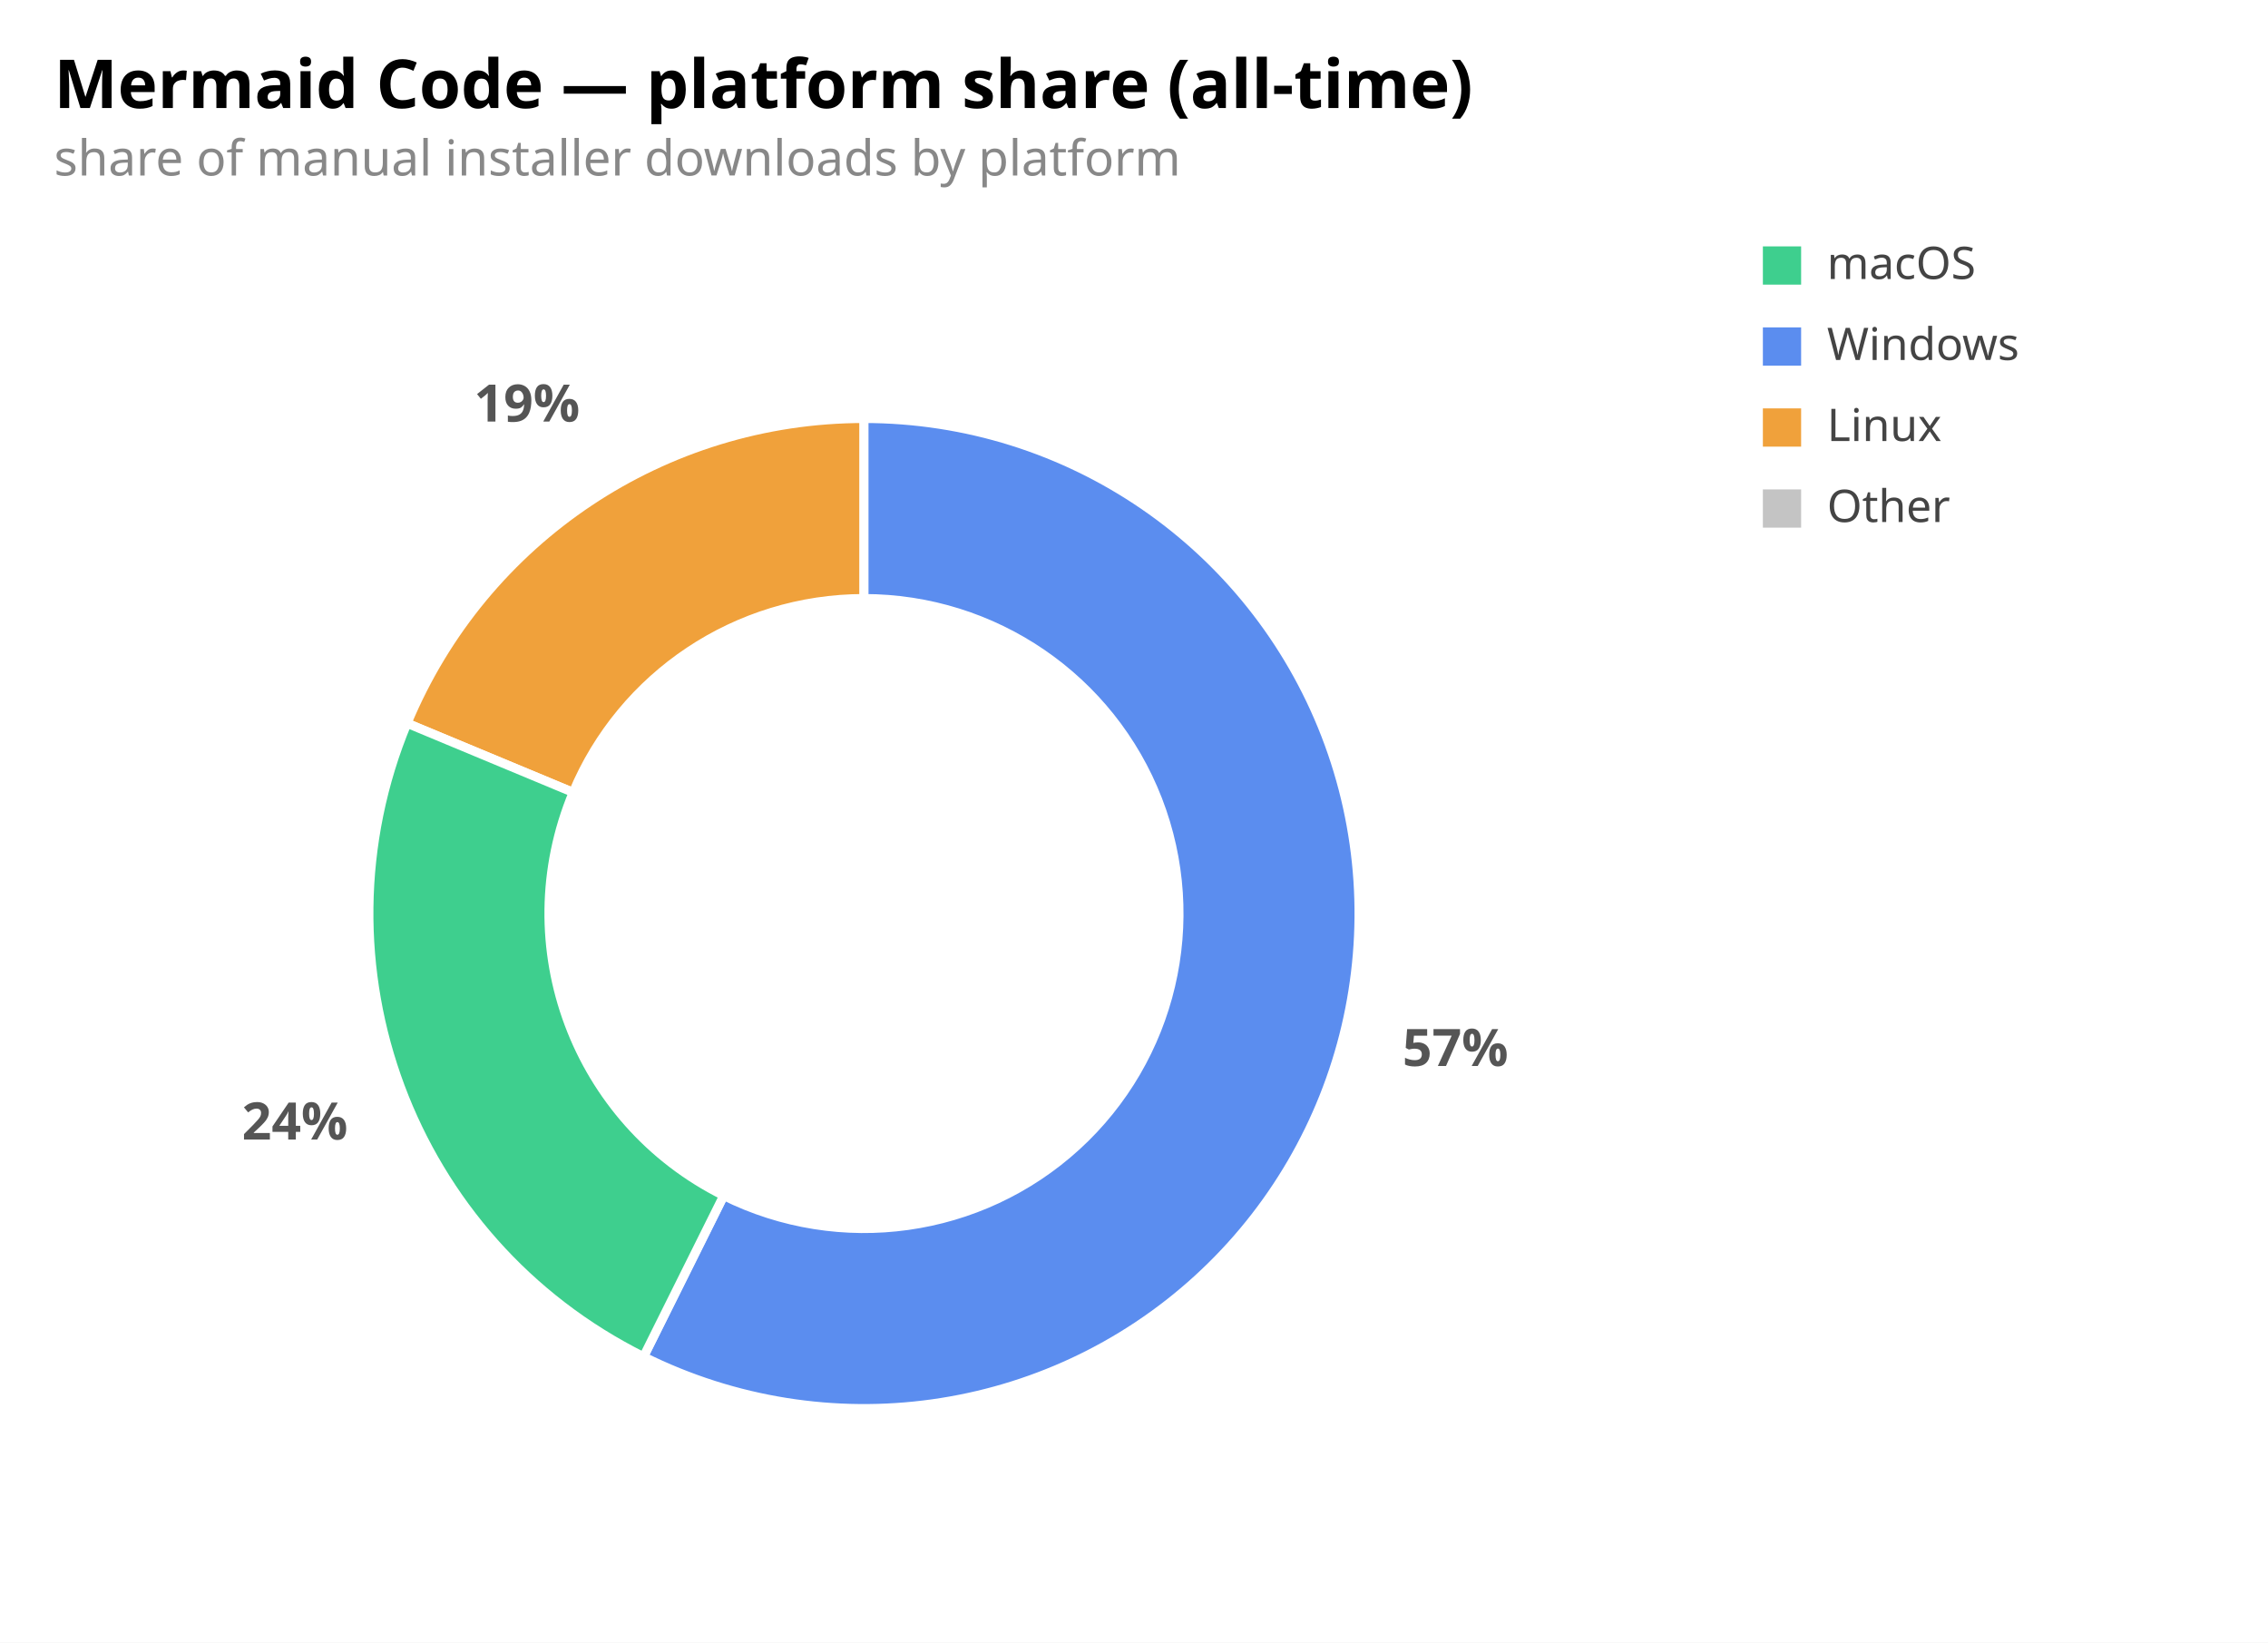
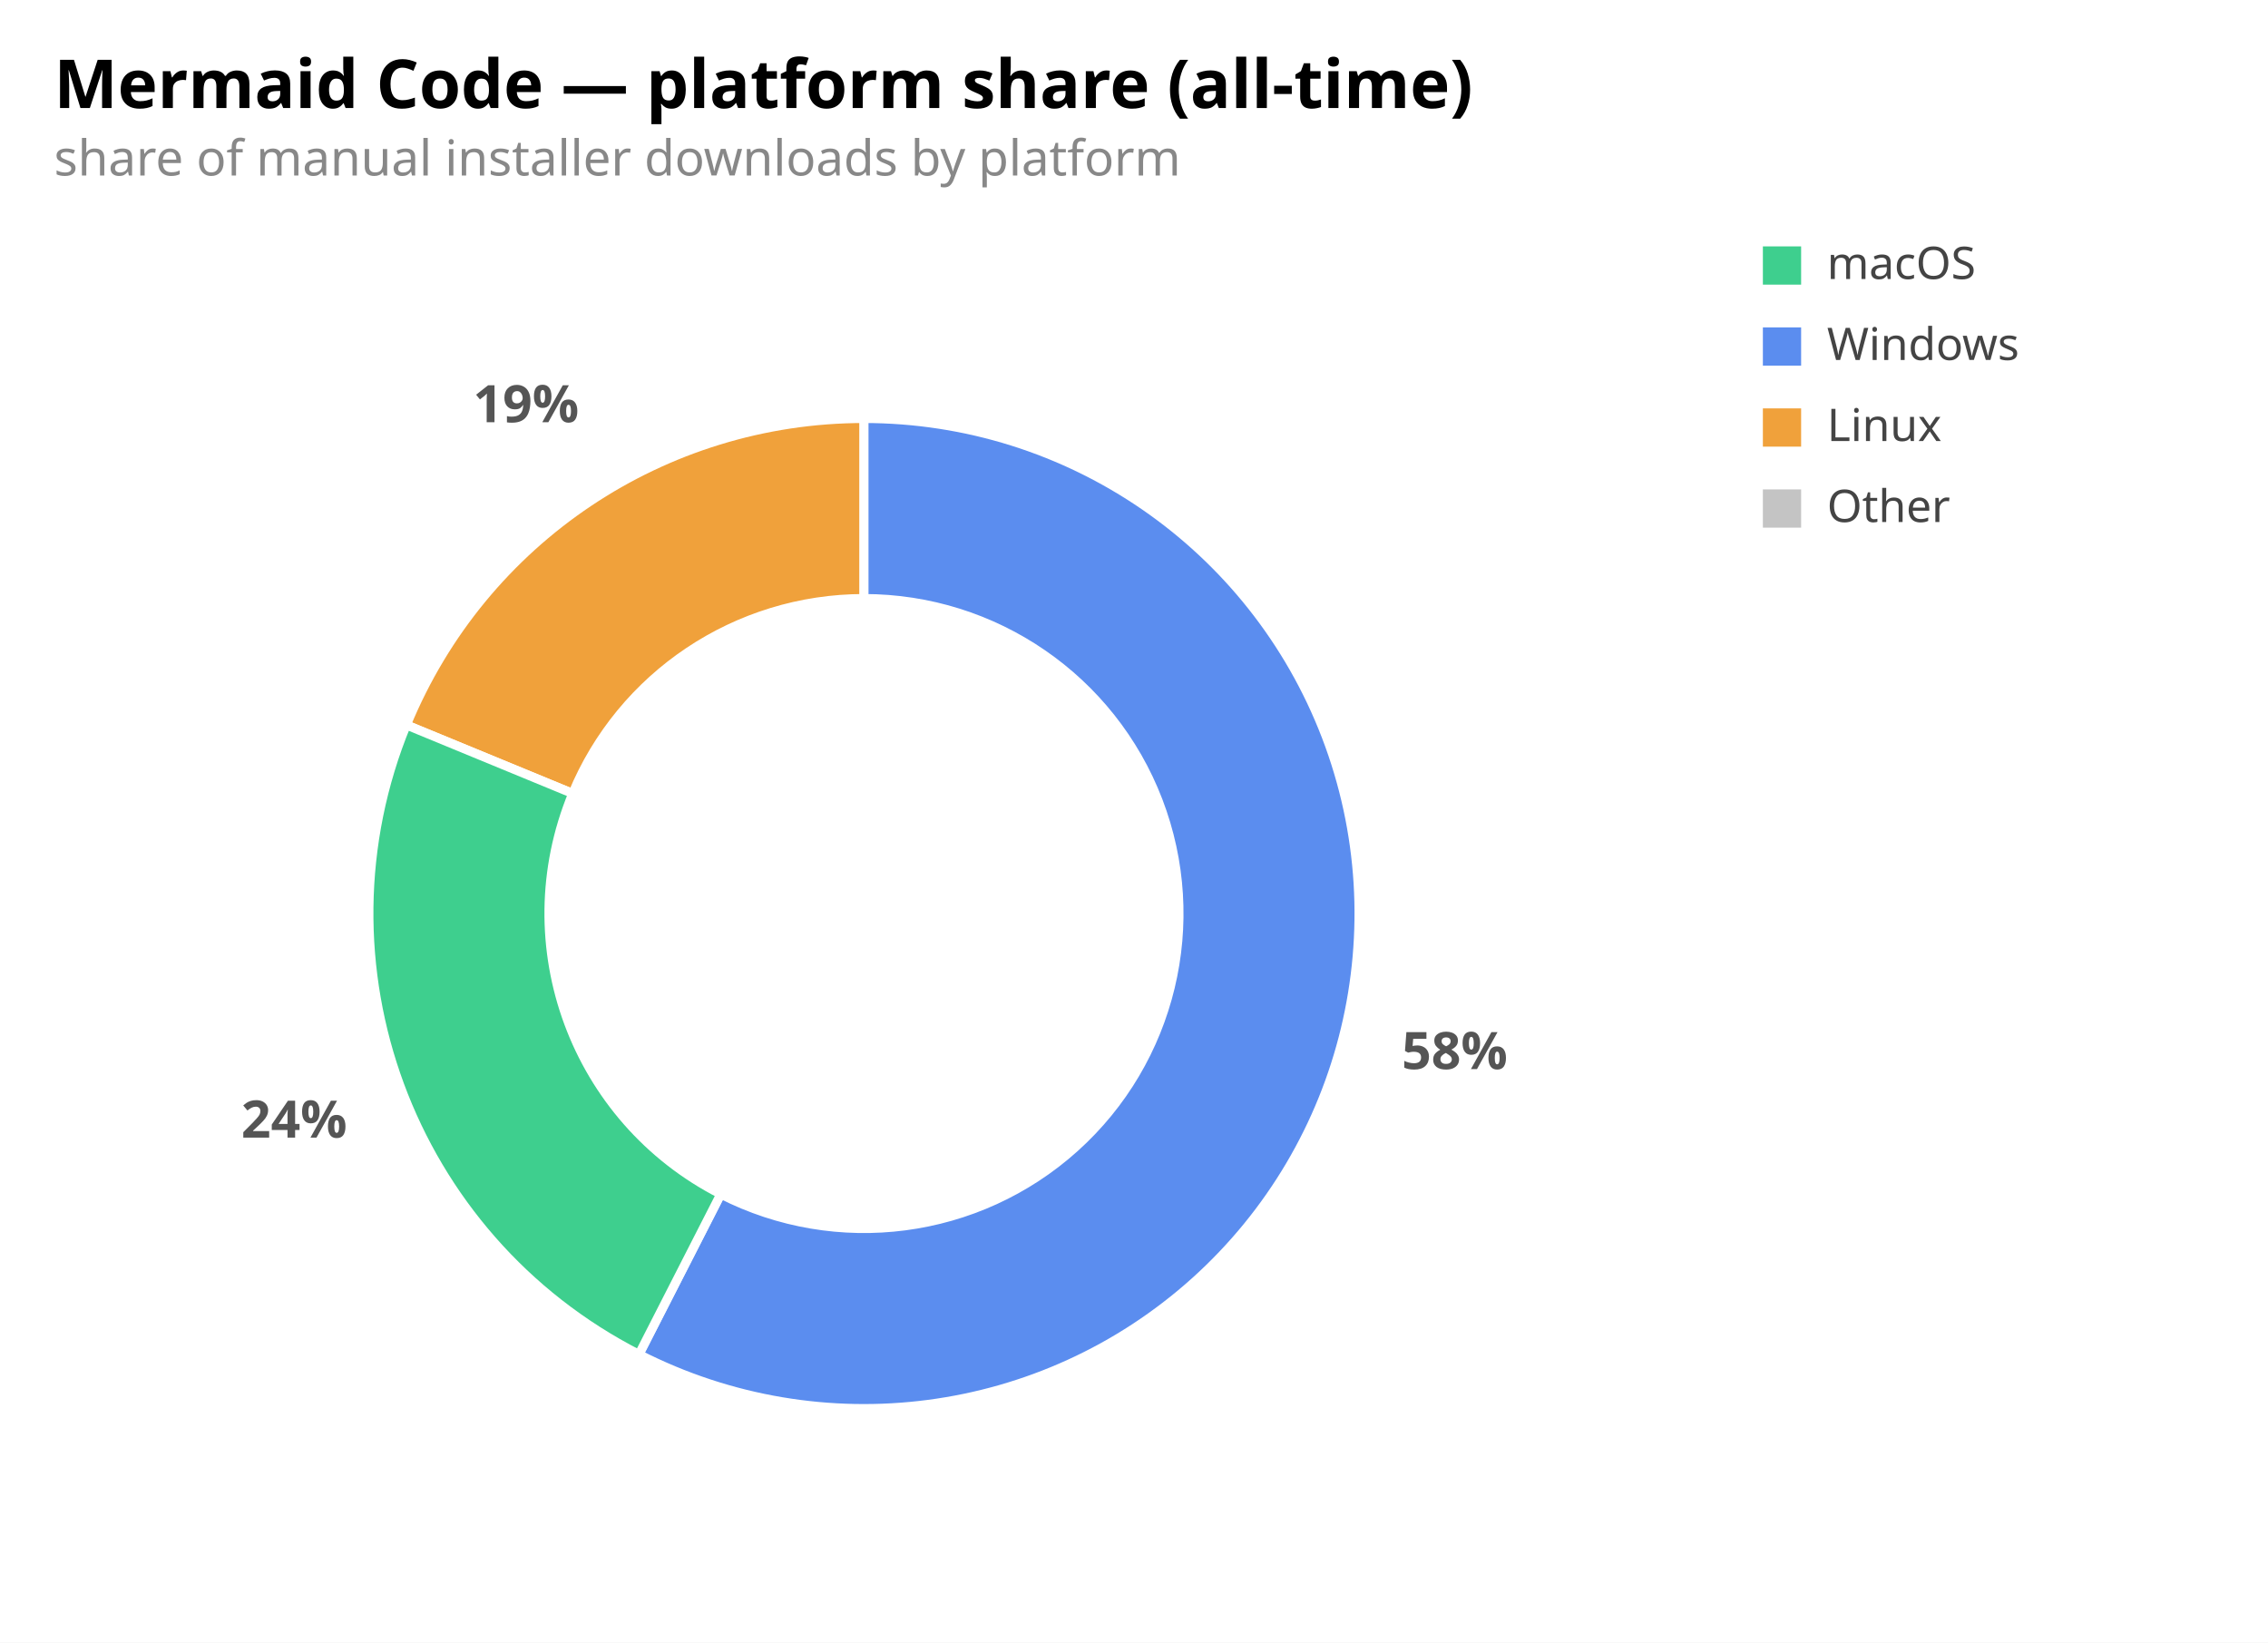
<svg xmlns="http://www.w3.org/2000/svg" version="1.1" class="marks" width="504" height="365" viewBox="0 0 504 365">
  <rect width="504" height="365" fill="white" />
  <g fill="none" stroke-miterlimit="4" transform="translate(12,53)">
    <g class="mark-group role-frame root" role="graphics-object" aria-roledescription="group mark container">
      <g transform="translate(0,0)">
        <path class="background" aria-hidden="true" d="M0,0h360v300h-360Z" />
        <g>
          <g class="mark-arc role-mark layer_0_marks" role="graphics-object" aria-roledescription="arc mark container">
-             <path aria-label="downloads: 79; platform: Linux" role="graphics-symbol" aria-roledescription="arc mark" transform="translate(180,150)" d="M0,-110A110,110,0,0,0,-101.548,-42.284L-64.622,-26.908A70,70,0,0,1,0,-70Z" fill="#f0a13b" stroke="white" stroke-width="2" />
-             <path aria-label="downloads: 242; platform: Windows" role="graphics-symbol" aria-roledescription="arc mark" transform="translate(180,150)" d="M-48.988,98.489A110,110,0,1,0,0,-110L0,-70A70,70,0,1,1,-31.174,62.675Z" fill="#5b8def" stroke="white" stroke-width="2" />
-             <path aria-label="downloads: 101; platform: macOS" role="graphics-symbol" aria-roledescription="arc mark" transform="translate(180,150)" d="M-101.548,-42.284A110,110,0,0,0,-48.988,98.489L-31.174,62.675A70,70,0,0,1,-64.622,-26.908Z" fill="#3ecf8e" stroke="white" stroke-width="2" />
+             <path aria-label="downloads: 80; platform: Linux" role="graphics-symbol" aria-roledescription="arc mark" transform="translate(180,150)" d="M0,-110A110,110,0,0,0,-101.704,-41.908L-64.721,-26.669A70,70,0,0,1,0,-70Z" fill="#f0a13b" stroke="white" stroke-width="2" />
+             <path aria-label="downloads: 245; platform: Windows" role="graphics-symbol" aria-roledescription="arc mark" transform="translate(180,150)" d="M-50.011,97.974A110,110,0,1,0,0,-110L0,-70A70,70,0,1,1,-31.825,62.347Z" fill="#5b8def" stroke="white" stroke-width="2" />
+             <path aria-label="downloads: 101; platform: macOS" role="graphics-symbol" aria-roledescription="arc mark" transform="translate(180,150)" d="M-101.704,-41.908A110,110,0,0,0,-50.011,97.974L-31.825,62.347A70,70,0,0,1,-64.721,-26.669Z" fill="#3ecf8e" stroke="white" stroke-width="2" />
          </g>
          <g class="mark-text role-mark layer_1_marks" role="graphics-object" aria-roledescription="text mark container">
-             <text aria-label="downloads: 79; platform: Linux; frac: 19%" role="graphics-symbol" aria-roledescription="text mark" text-anchor="middle" transform="translate(105.1025,40.68186)" font-family="sans-serif" font-size="11.5px" font-weight="600" fill="#555" opacity="1">19%</text>
-             <text aria-label="downloads: 242; platform: Windows; frac: 57%" role="graphics-symbol" aria-roledescription="text mark" text-anchor="middle" transform="translate(311.4209,183.8795)" font-family="sans-serif" font-size="11.5px" font-weight="600" fill="#555" opacity="1">57%</text>
-             <text aria-label="downloads: 101; platform: macOS; frac: 24%" role="graphics-symbol" aria-roledescription="text mark" text-anchor="middle" transform="translate(53.52776,200.2205)" font-family="sans-serif" font-size="11.5px" font-weight="600" fill="#555" opacity="1">24%</text>
+             <text aria-label="downloads: 80; platform: Linux; frac: 19%" role="graphics-symbol" aria-roledescription="text mark" text-anchor="middle" transform="translate(104.8946,40.82079)" font-family="sans-serif" font-size="11.5px" font-weight="600" fill="#555" opacity="1">19%</text>
+             <text aria-label="downloads: 245; platform: Windows; frac: 58%" role="graphics-symbol" aria-roledescription="text mark" text-anchor="middle" transform="translate(311.2583,184.5635)" font-family="sans-serif" font-size="11.5px" font-weight="600" fill="#555" opacity="1">58%</text>
+             <text aria-label="downloads: 101; platform: macOS; frac: 24%" role="graphics-symbol" aria-roledescription="text mark" text-anchor="middle" transform="translate(53.37003,199.7958)" font-family="sans-serif" font-size="11.5px" font-weight="600" fill="#555" opacity="1">24%</text>
          </g>
          <g class="mark-group role-legend" role="graphics-symbol" aria-roledescription="legend" aria-label="Symbol legend for fill color with 4 values: macOS, Windows, Linux, Other">
            <g transform="translate(378,0)">
              <path class="background" aria-hidden="true" d="M0,0h72v68h-72Z" pointer-events="none" />
              <g>
                <g class="mark-group role-legend-entry">
                  <g transform="translate(0,0)">
                    <path class="background" aria-hidden="true" d="M0,0h0v0h0Z" pointer-events="none" />
                    <g>
                      <g class="mark-group role-scope" role="graphics-object" aria-roledescription="group mark container">
                        <g transform="translate(0,0)">
                          <path class="background" aria-hidden="true" d="M0,0h72v14h-72Z" pointer-events="none" opacity="1" />
                          <g>
                            <g class="mark-symbol role-legend-symbol" pointer-events="none">
                              <path transform="translate(6,6)" d="M-5,-5h10v10h-10Z" fill="#3ecf8e" stroke="white" stroke-width="1.5" opacity="1" />
                            </g>
                            <g class="mark-text role-legend-label" pointer-events="none">
                              <text text-anchor="start" transform="translate(16,9)" font-family="sans-serif" font-size="10px" fill="#444" opacity="1">macOS</text>
                            </g>
                          </g>
                          <path class="foreground" aria-hidden="true" d="" pointer-events="none" display="none" />
                        </g>
                        <g transform="translate(0,18)">
                          <path class="background" aria-hidden="true" d="M0,0h72v14h-72Z" pointer-events="none" opacity="1" />
                          <g>
                            <g class="mark-symbol role-legend-symbol" pointer-events="none">
                              <path transform="translate(6,6)" d="M-5,-5h10v10h-10Z" fill="#5b8def" stroke="white" stroke-width="1.5" opacity="1" />
                            </g>
                            <g class="mark-text role-legend-label" pointer-events="none">
                              <text text-anchor="start" transform="translate(16,9)" font-family="sans-serif" font-size="10px" fill="#444" opacity="1">Windows</text>
                            </g>
                          </g>
                          <path class="foreground" aria-hidden="true" d="" pointer-events="none" display="none" />
                        </g>
                        <g transform="translate(0,36)">
                          <path class="background" aria-hidden="true" d="M0,0h72v14h-72Z" pointer-events="none" opacity="1" />
                          <g>
                            <g class="mark-symbol role-legend-symbol" pointer-events="none">
                              <path transform="translate(6,6)" d="M-5,-5h10v10h-10Z" fill="#f0a13b" stroke="white" stroke-width="1.5" opacity="1" />
                            </g>
                            <g class="mark-text role-legend-label" pointer-events="none">
                              <text text-anchor="start" transform="translate(16,9)" font-family="sans-serif" font-size="10px" fill="#444" opacity="1">Linux</text>
                            </g>
                          </g>
                          <path class="foreground" aria-hidden="true" d="" pointer-events="none" display="none" />
                        </g>
                        <g transform="translate(0,54)">
                          <path class="background" aria-hidden="true" d="M0,0h72v14h-72Z" pointer-events="none" opacity="1" />
                          <g>
                            <g class="mark-symbol role-legend-symbol" pointer-events="none">
                              <path transform="translate(6,6)" d="M-5,-5h10v10h-10Z" fill="#c4c4c4" stroke="white" stroke-width="1.5" opacity="1" />
                            </g>
                            <g class="mark-text role-legend-label" pointer-events="none">
                              <text text-anchor="start" transform="translate(16,9)" font-family="sans-serif" font-size="10px" fill="#444" opacity="1">Other</text>
                            </g>
                          </g>
                          <path class="foreground" aria-hidden="true" d="" pointer-events="none" display="none" />
                        </g>
                      </g>
                    </g>
                    <path class="foreground" aria-hidden="true" d="" pointer-events="none" display="none" />
                  </g>
                </g>
              </g>
              <path class="foreground" aria-hidden="true" d="" pointer-events="none" display="none" />
            </g>
          </g>
          <g class="mark-group role-title">
            <g transform="translate(0,-41)">
              <path class="background" aria-hidden="true" d="M0,0h0v0h0Z" pointer-events="none" />
              <g>
                <g class="mark-text role-title-text" role="graphics-symbol" aria-roledescription="title" aria-label="Title text 'Mermaid Code — platform share (all-time)'" pointer-events="none">
                  <text text-anchor="start" transform="translate(0,12)" font-family="sans-serif" font-size="15px" font-weight="600" fill="#000" opacity="1">Mermaid Code — platform share (all-time)</text>
                </g>
                <g class="mark-text role-title-subtitle" role="graphics-symbol" aria-roledescription="subtitle" aria-label="Subtitle text 'share of manual installer downloads by platform'" pointer-events="none">
                  <text text-anchor="start" transform="translate(0,27)" font-family="sans-serif" font-size="11px" fill="#888" opacity="1">share of manual installer downloads by platform</text>
                </g>
              </g>
              <path class="foreground" aria-hidden="true" d="" pointer-events="none" display="none" />
            </g>
          </g>
        </g>
        <path class="foreground" aria-hidden="true" d="" display="none" />
      </g>
    </g>
  </g>
</svg>
